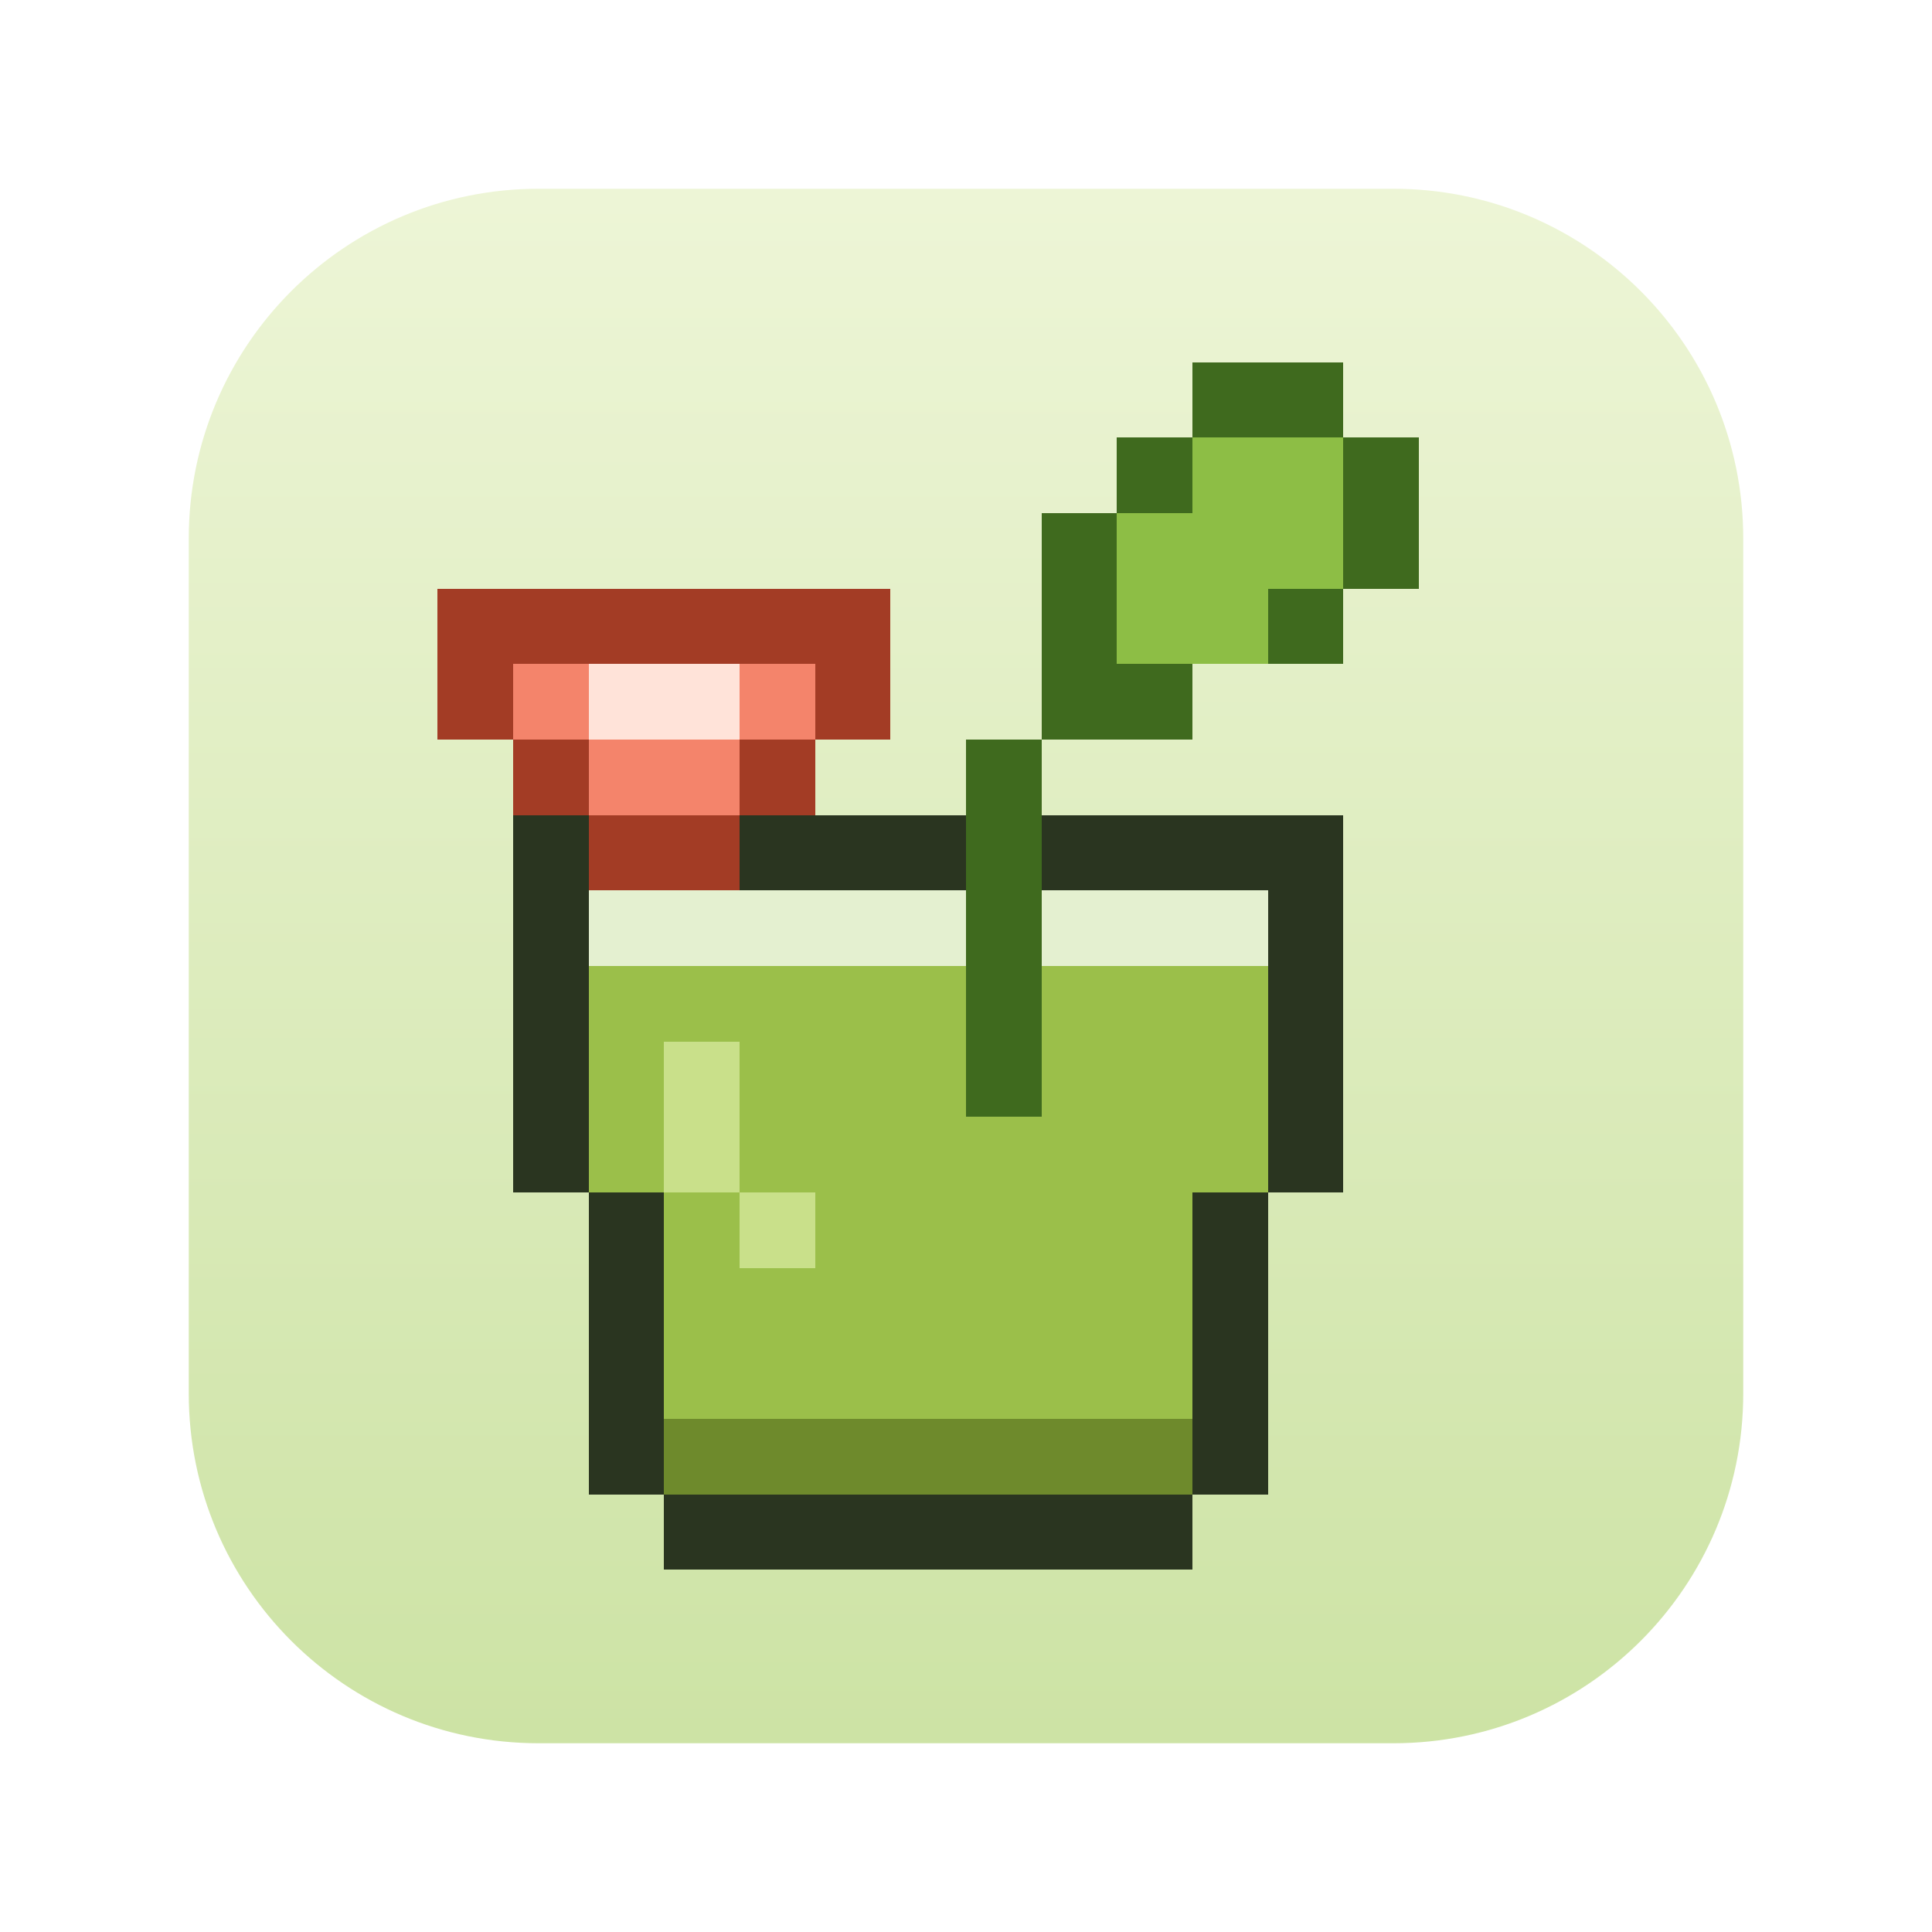
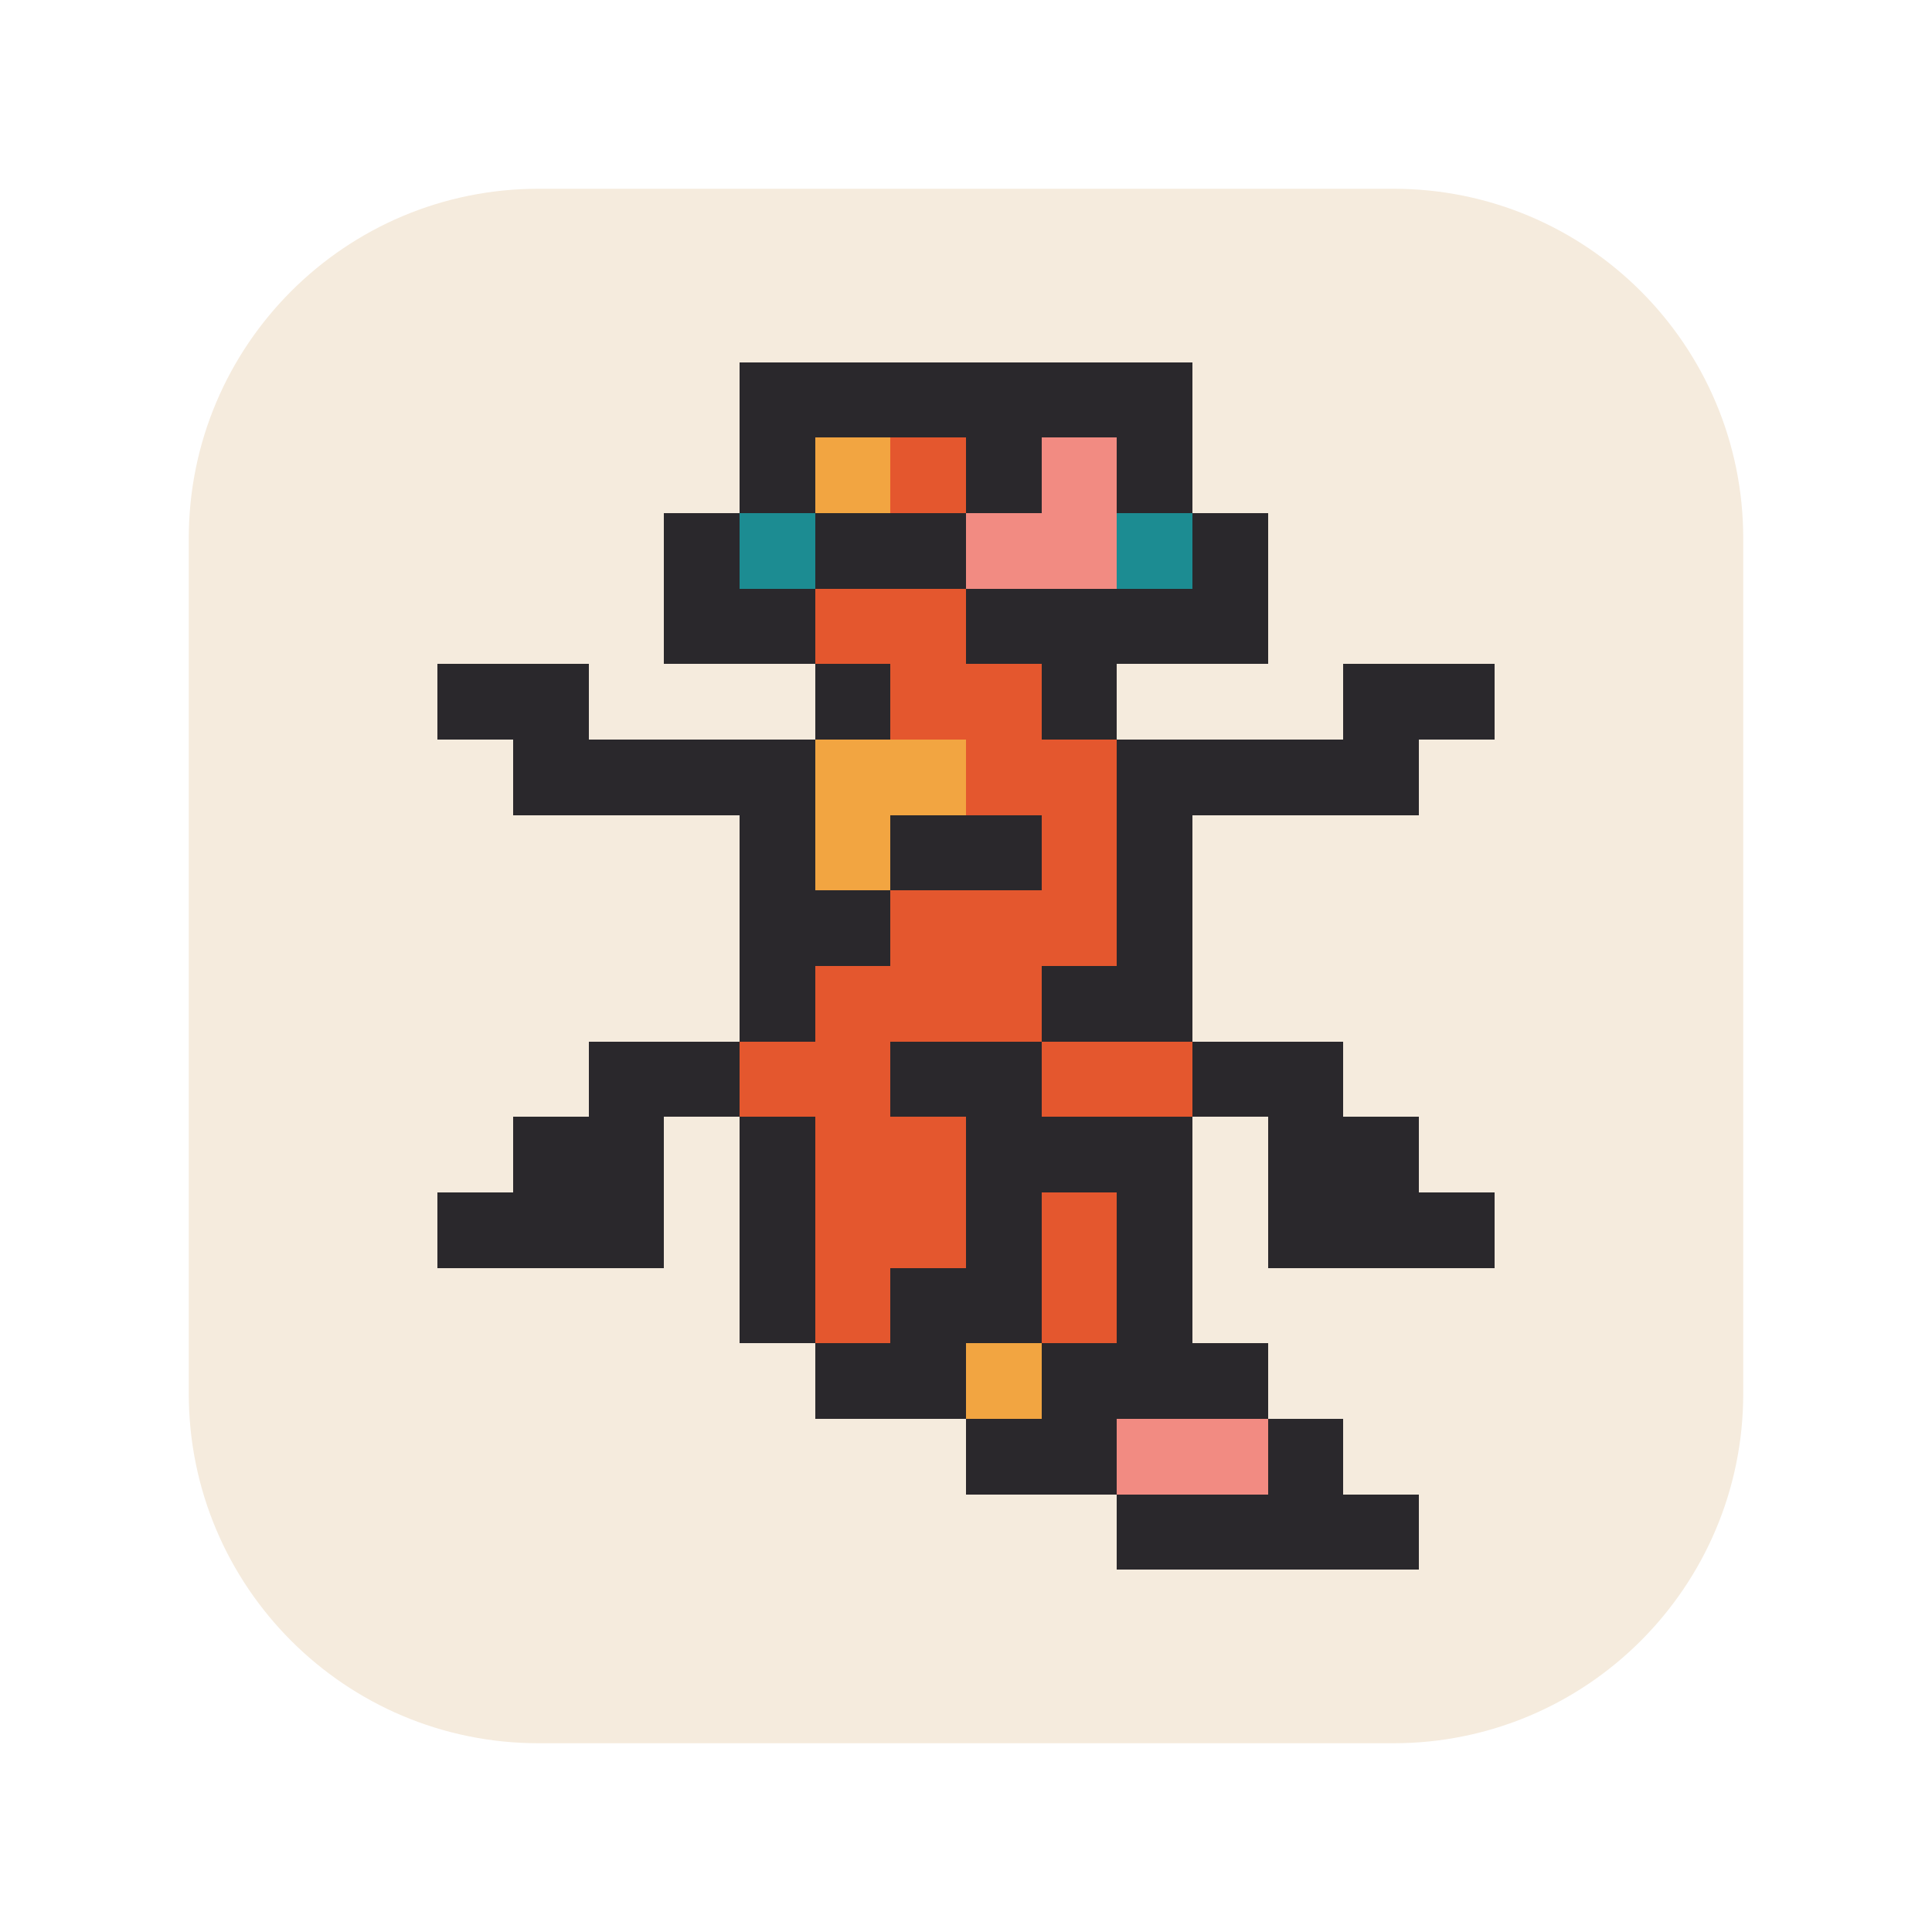
- <svg xmlns="http://www.w3.org/2000/svg" width="1024" height="1024" viewBox="0 0 1024 1024" shape-rendering="crispEdges" role="img" aria-label="LeafJuice">
+ <svg xmlns="http://www.w3.org/2000/svg" width="1024" height="1024" viewBox="0 0 1024 1024" shape-rendering="crispEdges" role="img" aria-label="GilaMonster">
  <defs>
    <linearGradient id="t" x1="0" y1="0" x2="0" y2="1">
-       <stop offset="0" stop-color="#EDF5D6" />
-       <stop offset="1" stop-color="#CDE3A5" />
+       <stop offset="0" stop-color="#F5EBDD" />
+       <stop offset="1" stop-color="#F5EBDD" />
    </linearGradient>
  </defs>
  <rect x="100.045" y="100.045" width="823.91" height="823.91" rx="185.38" fill="url(#t)" shape-rendering="geometricPrecision" />
-   <rect x="632.0" y="192.0" width="80.0" height="40.0" fill="#3F6A1E" />
-   <rect x="592.0" y="232.0" width="40.0" height="40.0" fill="#3F6A1E" />
-   <rect x="632.0" y="232.0" width="80.0" height="40.0" fill="#8DBE45" />
-   <rect x="712.0" y="232.0" width="40.0" height="40.0" fill="#3F6A1E" />
-   <rect x="552.0" y="272.0" width="40.0" height="40.0" fill="#3F6A1E" />
-   <rect x="592.0" y="272.0" width="120.0" height="40.0" fill="#8DBE45" />
-   <rect x="712.0" y="272.0" width="40.0" height="40.0" fill="#3F6A1E" />
-   <rect x="232.0" y="312.0" width="240.0" height="40.0" fill="#A33C25" />
-   <rect x="552.0" y="312.0" width="40.0" height="40.0" fill="#3F6A1E" />
-   <rect x="592.0" y="312.0" width="80.0" height="40.0" fill="#8DBE45" />
-   <rect x="672.0" y="312.0" width="40.0" height="40.0" fill="#3F6A1E" />
-   <rect x="232.0" y="352.0" width="40.0" height="40.0" fill="#A33C25" />
-   <rect x="272.0" y="352.0" width="40.0" height="40.0" fill="#F4846B" />
-   <rect x="312.0" y="352.0" width="80.0" height="40.0" fill="#FFE3D9" />
-   <rect x="392.0" y="352.0" width="40.0" height="40.0" fill="#F4846B" />
-   <rect x="432.0" y="352.0" width="40.0" height="40.0" fill="#A33C25" />
-   <rect x="552.0" y="352.0" width="80.0" height="40.0" fill="#3F6A1E" />
-   <rect x="272.0" y="392.0" width="40.0" height="40.0" fill="#A33C25" />
-   <rect x="312.0" y="392.0" width="80.0" height="40.0" fill="#F4846B" />
-   <rect x="392.0" y="392.0" width="40.0" height="40.0" fill="#A33C25" />
-   <rect x="512.0" y="392.0" width="40.0" height="40.0" fill="#3F6A1E" />
-   <rect x="272.0" y="432.0" width="40.0" height="40.0" fill="#2A3520" />
-   <rect x="312.0" y="432.0" width="80.0" height="40.0" fill="#A33C25" />
-   <rect x="392.0" y="432.0" width="120.0" height="40.0" fill="#2A3520" />
-   <rect x="512.0" y="432.0" width="40.0" height="40.0" fill="#3F6A1E" />
-   <rect x="552.0" y="432.0" width="160.0" height="40.0" fill="#2A3520" />
-   <rect x="272.0" y="472.0" width="40.0" height="40.0" fill="#2A3520" />
-   <rect x="312.0" y="472.0" width="200.0" height="40.0" fill="#E4F0D0" />
-   <rect x="512.0" y="472.0" width="40.0" height="40.0" fill="#3F6A1E" />
-   <rect x="552.0" y="472.0" width="120.0" height="40.0" fill="#E4F0D0" />
-   <rect x="672.0" y="472.0" width="40.0" height="40.0" fill="#2A3520" />
-   <rect x="272.0" y="512.0" width="40.0" height="40.0" fill="#2A3520" />
-   <rect x="312.0" y="512.0" width="200.0" height="40.0" fill="#9BBF4A" />
-   <rect x="512.0" y="512.0" width="40.0" height="40.0" fill="#3F6A1E" />
-   <rect x="552.0" y="512.0" width="120.0" height="40.0" fill="#9BBF4A" />
-   <rect x="672.0" y="512.0" width="40.0" height="40.0" fill="#2A3520" />
-   <rect x="272.0" y="552.0" width="40.0" height="40.0" fill="#2A3520" />
-   <rect x="312.0" y="552.0" width="40.0" height="40.0" fill="#9BBF4A" />
-   <rect x="352.0" y="552.0" width="40.0" height="40.0" fill="#C9E08A" />
-   <rect x="392.0" y="552.0" width="120.0" height="40.0" fill="#9BBF4A" />
-   <rect x="512.0" y="552.0" width="40.0" height="40.0" fill="#3F6A1E" />
-   <rect x="552.0" y="552.0" width="120.0" height="40.0" fill="#9BBF4A" />
-   <rect x="672.0" y="552.0" width="40.0" height="40.0" fill="#2A3520" />
-   <rect x="272.0" y="592.0" width="40.0" height="40.0" fill="#2A3520" />
-   <rect x="312.0" y="592.0" width="40.0" height="40.0" fill="#9BBF4A" />
-   <rect x="352.0" y="592.0" width="40.0" height="40.0" fill="#C9E08A" />
-   <rect x="392.0" y="592.0" width="280.0" height="40.0" fill="#9BBF4A" />
-   <rect x="672.0" y="592.0" width="40.0" height="40.0" fill="#2A3520" />
-   <rect x="312.0" y="632.0" width="40.0" height="40.0" fill="#2A3520" />
-   <rect x="352.0" y="632.0" width="40.0" height="40.0" fill="#9BBF4A" />
-   <rect x="392.0" y="632.0" width="40.0" height="40.0" fill="#C9E08A" />
-   <rect x="432.0" y="632.0" width="200.0" height="40.0" fill="#9BBF4A" />
-   <rect x="632.0" y="632.0" width="40.0" height="40.0" fill="#2A3520" />
-   <rect x="312.0" y="672.0" width="40.0" height="40.0" fill="#2A3520" />
-   <rect x="352.0" y="672.0" width="280.0" height="40.0" fill="#9BBF4A" />
-   <rect x="632.0" y="672.0" width="40.0" height="40.0" fill="#2A3520" />
-   <rect x="312.0" y="712.0" width="40.0" height="40.0" fill="#2A3520" />
-   <rect x="352.0" y="712.0" width="280.0" height="40.0" fill="#9BBF4A" />
-   <rect x="632.0" y="712.0" width="40.0" height="40.0" fill="#2A3520" />
-   <rect x="312.0" y="752.0" width="40.0" height="40.0" fill="#2A3520" />
-   <rect x="352.0" y="752.0" width="280.0" height="40.0" fill="#6E8A2C" />
-   <rect x="632.0" y="752.0" width="40.0" height="40.0" fill="#2A3520" />
-   <rect x="352.0" y="792.0" width="280.0" height="40.0" fill="#2A3520" />
+   <rect x="392.0" y="192.0" width="240.0" height="40.0" fill="#2A282C" />
+   <rect x="392.0" y="232.0" width="40.0" height="40.0" fill="#2A282C" />
+   <rect x="432.0" y="232.0" width="40.0" height="40.0" fill="#F2A541" />
+   <rect x="472.0" y="232.0" width="40.0" height="40.0" fill="#E4572E" />
+   <rect x="512.0" y="232.0" width="40.0" height="40.0" fill="#2A282C" />
+   <rect x="552.0" y="232.0" width="40.0" height="40.0" fill="#F28B82" />
+   <rect x="592.0" y="232.0" width="40.0" height="40.0" fill="#2A282C" />
+   <rect x="352.0" y="272.0" width="40.0" height="40.0" fill="#2A282C" />
+   <rect x="392.0" y="272.0" width="40.0" height="40.0" fill="#1C8C92" />
+   <rect x="432.0" y="272.0" width="80.0" height="40.0" fill="#2A282C" />
+   <rect x="512.0" y="272.0" width="80.0" height="40.0" fill="#F28B82" />
+   <rect x="592.0" y="272.0" width="40.0" height="40.0" fill="#1C8C92" />
+   <rect x="632.0" y="272.0" width="40.0" height="40.0" fill="#2A282C" />
+   <rect x="352.0" y="312.0" width="80.0" height="40.0" fill="#2A282C" />
+   <rect x="432.0" y="312.0" width="80.0" height="40.0" fill="#E4572E" />
+   <rect x="512.0" y="312.0" width="160.0" height="40.0" fill="#2A282C" />
+   <rect x="232.0" y="352.0" width="80.0" height="40.0" fill="#2A282C" />
+   <rect x="432.0" y="352.0" width="40.0" height="40.0" fill="#2A282C" />
+   <rect x="472.0" y="352.0" width="80.0" height="40.0" fill="#E4572E" />
+   <rect x="552.0" y="352.0" width="40.0" height="40.0" fill="#2A282C" />
+   <rect x="712.0" y="352.0" width="80.0" height="40.0" fill="#2A282C" />
+   <rect x="272.0" y="392.0" width="160.0" height="40.0" fill="#2A282C" />
+   <rect x="432.0" y="392.0" width="80.0" height="40.0" fill="#F2A541" />
+   <rect x="512.0" y="392.0" width="80.0" height="40.0" fill="#E4572E" />
+   <rect x="592.0" y="392.0" width="160.0" height="40.0" fill="#2A282C" />
+   <rect x="392.0" y="432.0" width="40.0" height="40.0" fill="#2A282C" />
+   <rect x="432.0" y="432.0" width="40.0" height="40.0" fill="#F2A541" />
+   <rect x="472.0" y="432.0" width="80.0" height="40.0" fill="#2A282C" />
+   <rect x="552.0" y="432.0" width="40.0" height="40.0" fill="#E4572E" />
+   <rect x="592.0" y="432.0" width="40.0" height="40.0" fill="#2A282C" />
+   <rect x="392.0" y="472.0" width="80.0" height="40.0" fill="#2A282C" />
+   <rect x="472.0" y="472.0" width="120.0" height="40.0" fill="#E4572E" />
+   <rect x="592.0" y="472.0" width="40.0" height="40.0" fill="#2A282C" />
+   <rect x="392.0" y="512.0" width="40.0" height="40.0" fill="#2A282C" />
+   <rect x="432.0" y="512.0" width="120.0" height="40.0" fill="#E4572E" />
+   <rect x="552.0" y="512.0" width="80.0" height="40.0" fill="#2A282C" />
+   <rect x="312.0" y="552.0" width="80.0" height="40.0" fill="#2A282C" />
+   <rect x="392.0" y="552.0" width="80.0" height="40.0" fill="#E4572E" />
+   <rect x="472.0" y="552.0" width="80.0" height="40.0" fill="#2A282C" />
+   <rect x="552.0" y="552.0" width="80.0" height="40.0" fill="#E4572E" />
+   <rect x="632.0" y="552.0" width="80.0" height="40.0" fill="#2A282C" />
+   <rect x="272.0" y="592.0" width="80.0" height="40.0" fill="#2A282C" />
+   <rect x="392.0" y="592.0" width="40.0" height="40.0" fill="#2A282C" />
+   <rect x="432.0" y="592.0" width="80.0" height="40.0" fill="#E4572E" />
+   <rect x="512.0" y="592.0" width="120.0" height="40.0" fill="#2A282C" />
+   <rect x="672.0" y="592.0" width="80.0" height="40.0" fill="#2A282C" />
+   <rect x="232.0" y="632.0" width="120.0" height="40.0" fill="#2A282C" />
+   <rect x="392.0" y="632.0" width="40.0" height="40.0" fill="#2A282C" />
+   <rect x="432.0" y="632.0" width="80.0" height="40.0" fill="#E4572E" />
+   <rect x="512.0" y="632.0" width="40.0" height="40.0" fill="#2A282C" />
+   <rect x="552.0" y="632.0" width="40.0" height="40.0" fill="#E4572E" />
+   <rect x="592.0" y="632.0" width="40.0" height="40.0" fill="#2A282C" />
+   <rect x="672.0" y="632.0" width="120.0" height="40.0" fill="#2A282C" />
+   <rect x="392.0" y="672.0" width="40.0" height="40.0" fill="#2A282C" />
+   <rect x="432.0" y="672.0" width="40.0" height="40.0" fill="#E4572E" />
+   <rect x="472.0" y="672.0" width="80.0" height="40.0" fill="#2A282C" />
+   <rect x="552.0" y="672.0" width="40.0" height="40.0" fill="#E4572E" />
+   <rect x="592.0" y="672.0" width="40.0" height="40.0" fill="#2A282C" />
+   <rect x="432.0" y="712.0" width="80.0" height="40.0" fill="#2A282C" />
+   <rect x="512.0" y="712.0" width="40.0" height="40.0" fill="#F2A541" />
+   <rect x="552.0" y="712.0" width="120.0" height="40.0" fill="#2A282C" />
+   <rect x="512.0" y="752.0" width="80.0" height="40.0" fill="#2A282C" />
+   <rect x="592.0" y="752.0" width="80.0" height="40.0" fill="#F28B82" />
+   <rect x="672.0" y="752.0" width="40.0" height="40.0" fill="#2A282C" />
+   <rect x="592.0" y="792.0" width="160.0" height="40.0" fill="#2A282C" />
</svg>
